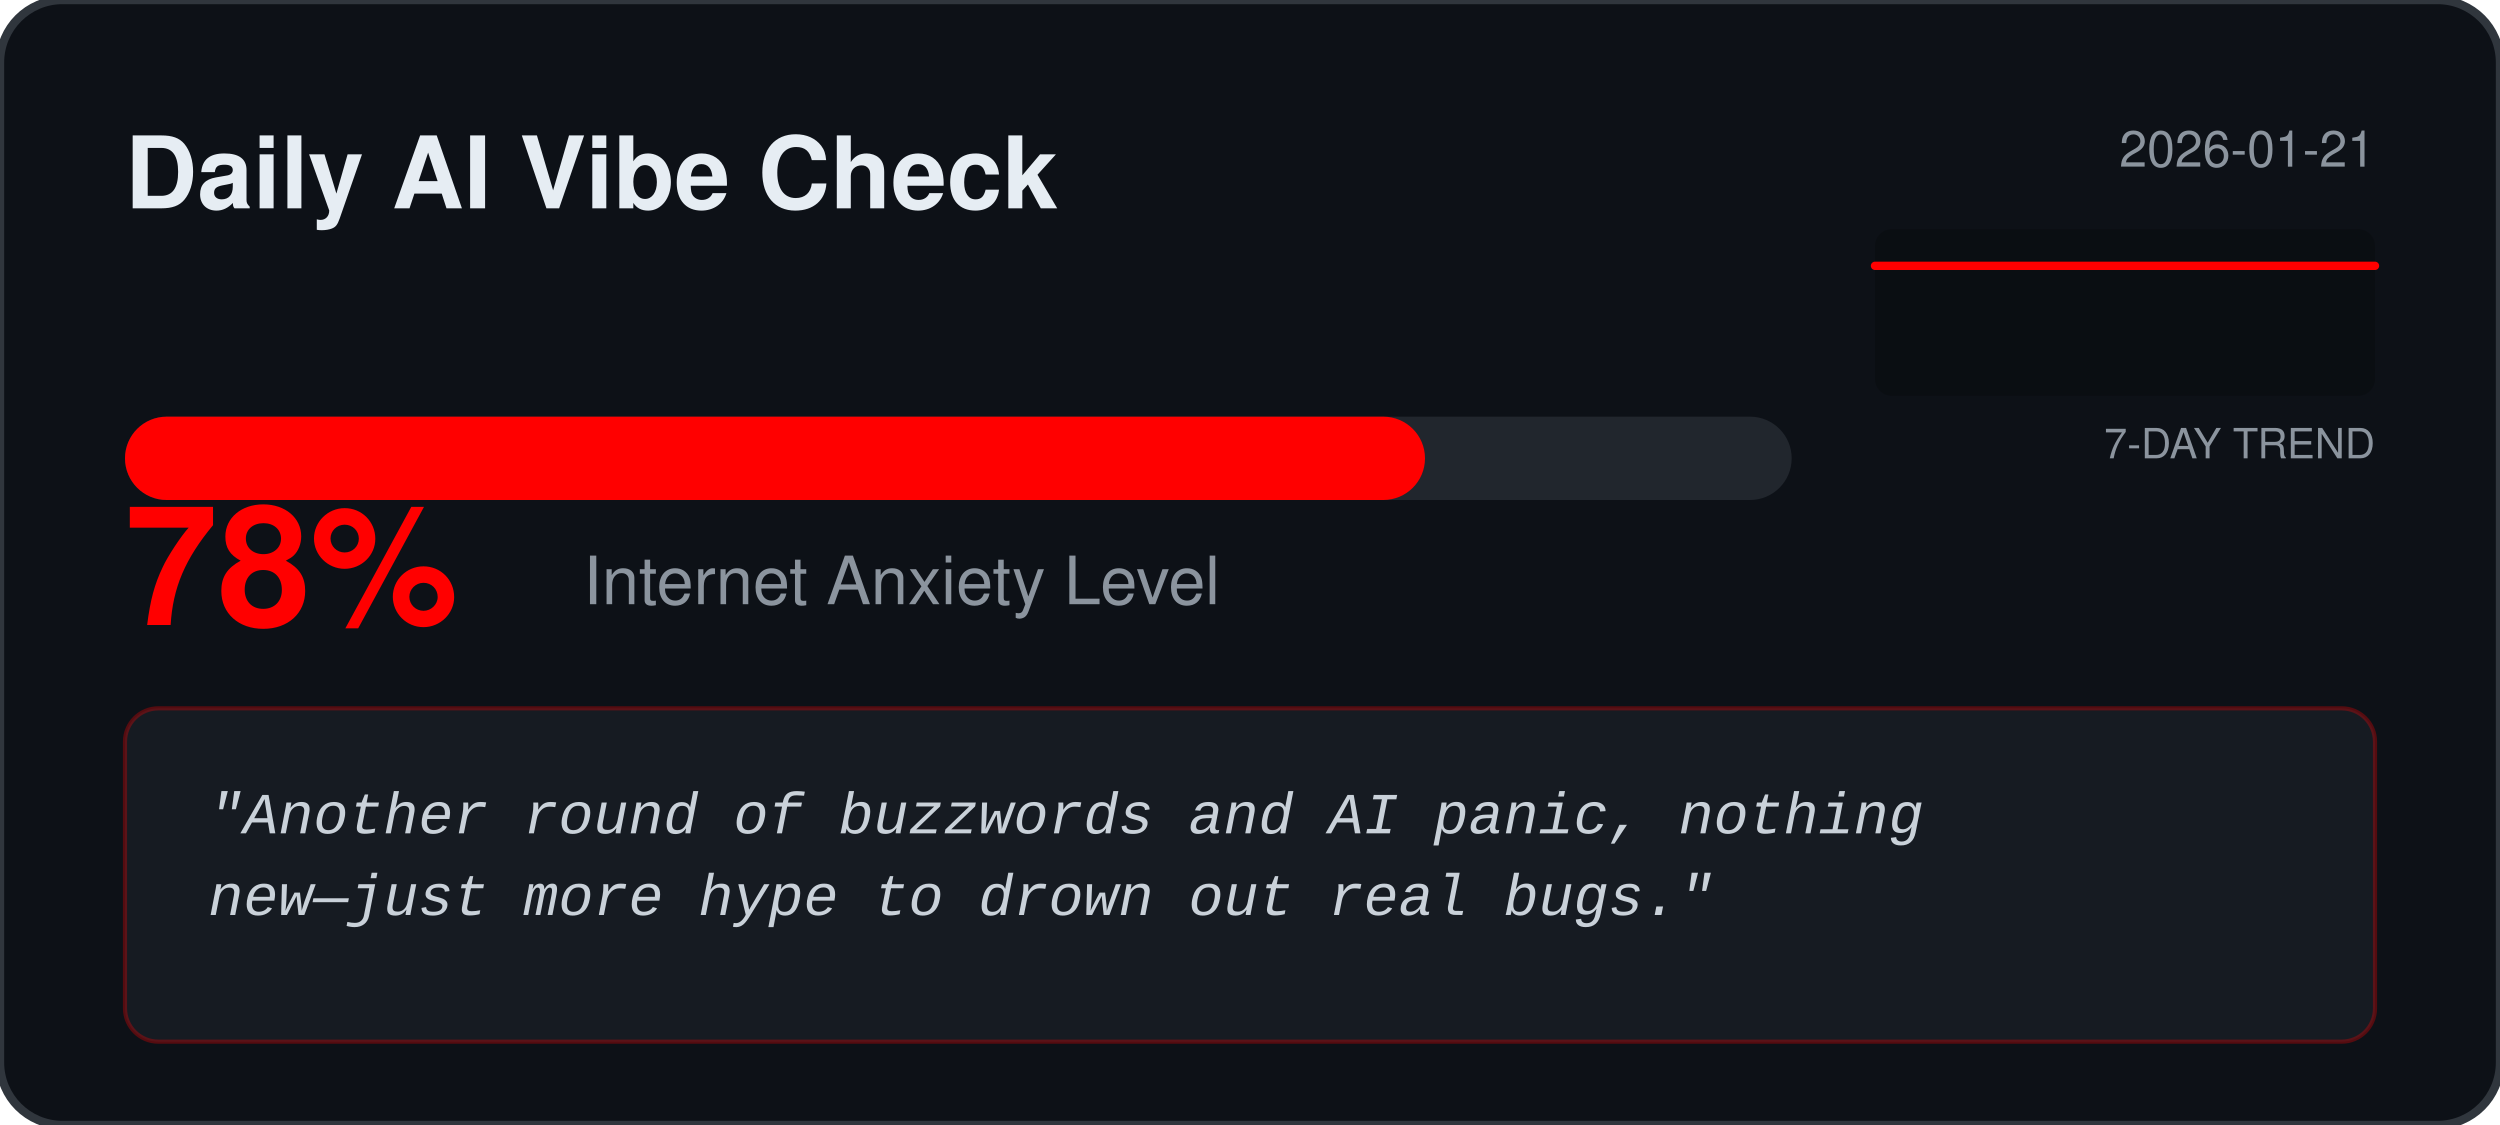
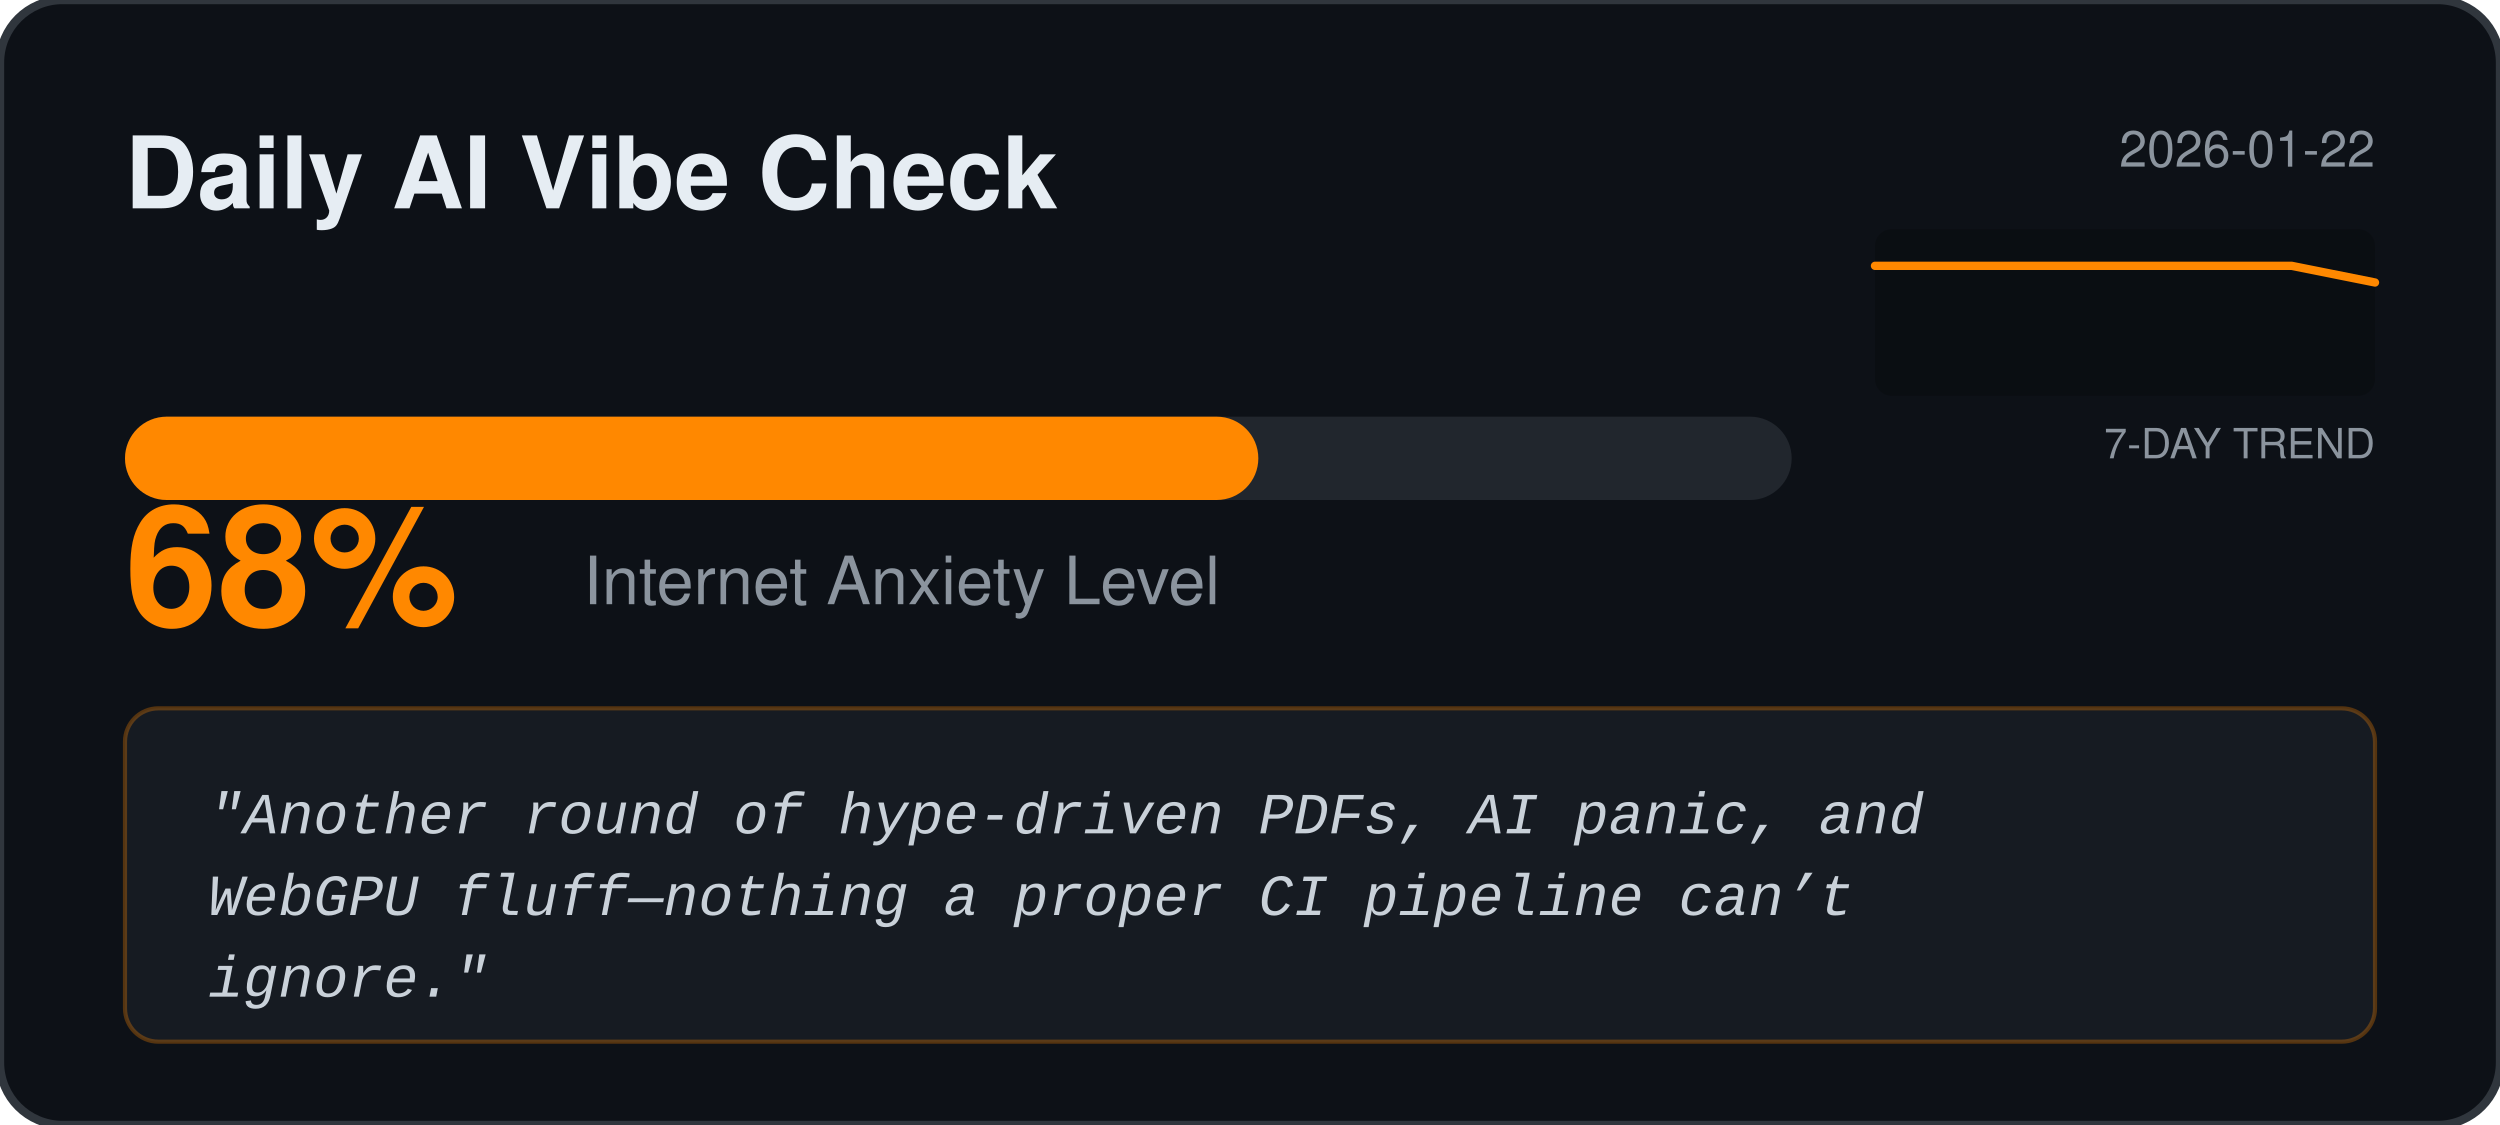
<svg xmlns="http://www.w3.org/2000/svg" width="600" height="270" viewBox="0 0 600 270" fill="none">
  <rect width="600" height="270" rx="15" fill="#0D1117" stroke="#30363D" stroke-width="2" />
  <text x="30" y="50" fill="#E6EDF3" font-family="Segoe UI, Helvetica, sans-serif" font-weight="bold" font-size="24">Daily AI Vibe Check</text>
-   <text x="570" y="40" fill="#8B949E" font-family="Segoe UI, Helvetica, sans-serif" font-size="12" text-anchor="end">2026-01-21</text>
+   <text x="570" y="40" fill="#8B949E" font-family="Segoe UI, Helvetica, sans-serif" font-size="12" text-anchor="end">2026-01-22</text>
  <rect x="450" y="55" width="120" height="40" fill="#000000" fill-opacity="0.2" rx="4" />
  <text x="570" y="110" fill="#8B949E" font-family="Segoe UI, Helvetica, sans-serif" font-size="10" text-anchor="end">7-DAY TREND</text>
-   <polyline points="450.0,63.8 470.0,63.8 490.0,63.8 510.0,63.8 530.0,63.8 550.0,63.8 570.0,63.8" fill="none" stroke="#FF0000" stroke-width="2" stroke-linecap="round" stroke-linejoin="round" />
+   <polyline points="450.0,63.8 470.0,63.8 490.0,63.8 510.0,63.8 530.0,63.8 550.0,63.8 570.0,67.8" fill="none" stroke="#FF8800" stroke-width="2" stroke-linecap="round" stroke-linejoin="round" />
  <rect x="30" y="100" width="400" height="20" rx="10" fill="#21262D" />
-   <rect x="30" y="100" width="312.0" height="20" rx="10" fill="#FF0000" />
-   <text x="30" y="150" fill="#FF0000" font-family="Segoe UI, Helvetica, sans-serif" font-weight="bold" font-size="40">78%</text>
+   <rect x="30" y="100" width="272.0" height="20" rx="10" fill="#FF8800" />
+   <text x="30" y="150" fill="#FF8800" font-family="Segoe UI, Helvetica, sans-serif" font-weight="bold" font-size="40">68%</text>
  <text x="140" y="145" fill="#8B949E" font-family="Segoe UI, Helvetica, sans-serif" font-size="16">Internet Anxiety Level</text>
-   <rect x="30" y="170" width="540" height="80" rx="8" fill="#161B22" stroke="#FF0000" stroke-opacity="0.3" />
+   <rect x="30" y="170" width="540" height="80" rx="8" fill="#161B22" stroke="#FF8800" stroke-opacity="0.3" />
  <text x="50" y="200" fill="#C9D1D9" font-family="Courier New, monospace" font-size="14" font-style="italic">
-     <tspan x="50" dy="0">"Another round of buzzwords and AI panic, nothing</tspan>
-     <tspan x="50" dy="1.4em">new—just more hype to drown out real bugs."</tspan>
+     <tspan x="50" dy="0">"Another round of hype‑driven PDFs, AI panic, and</tspan>
+     <tspan x="50" dy="1.4em">WebGPU fluff—nothing a proper CI pipeline can’t</tspan>
+     <tspan x="50" dy="1.4em">ignore."</tspan>
  </text>
</svg>
